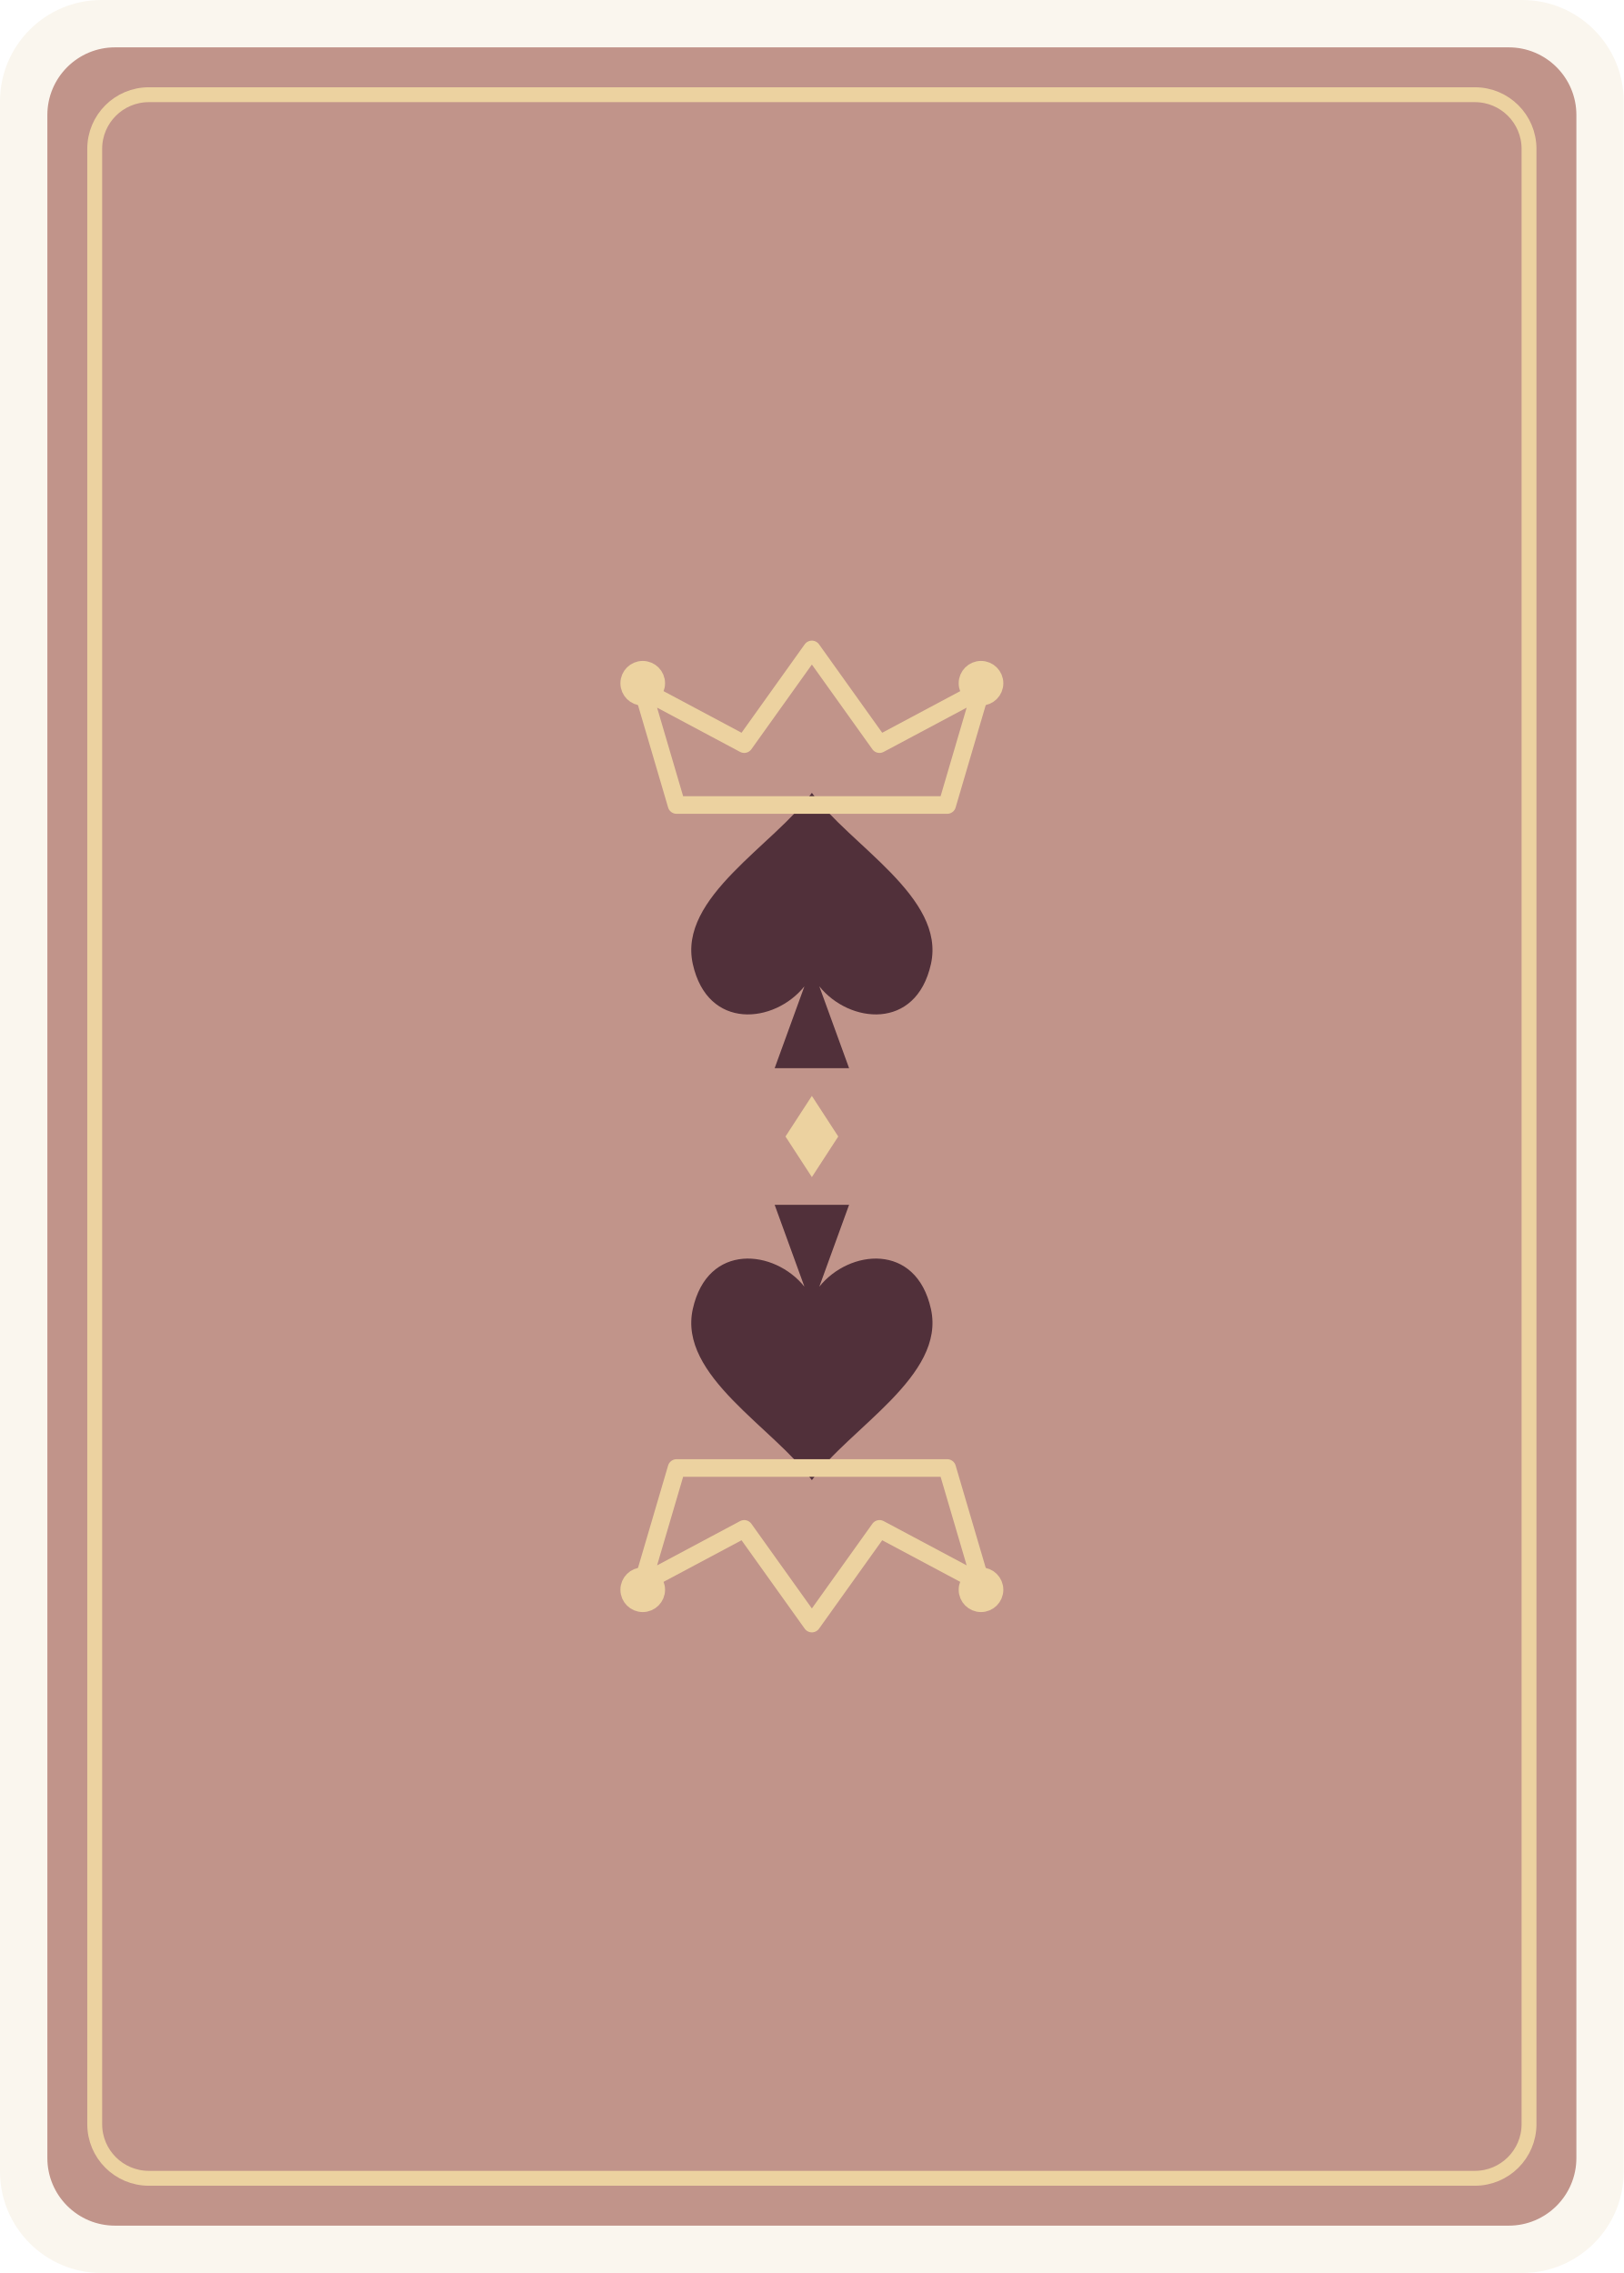
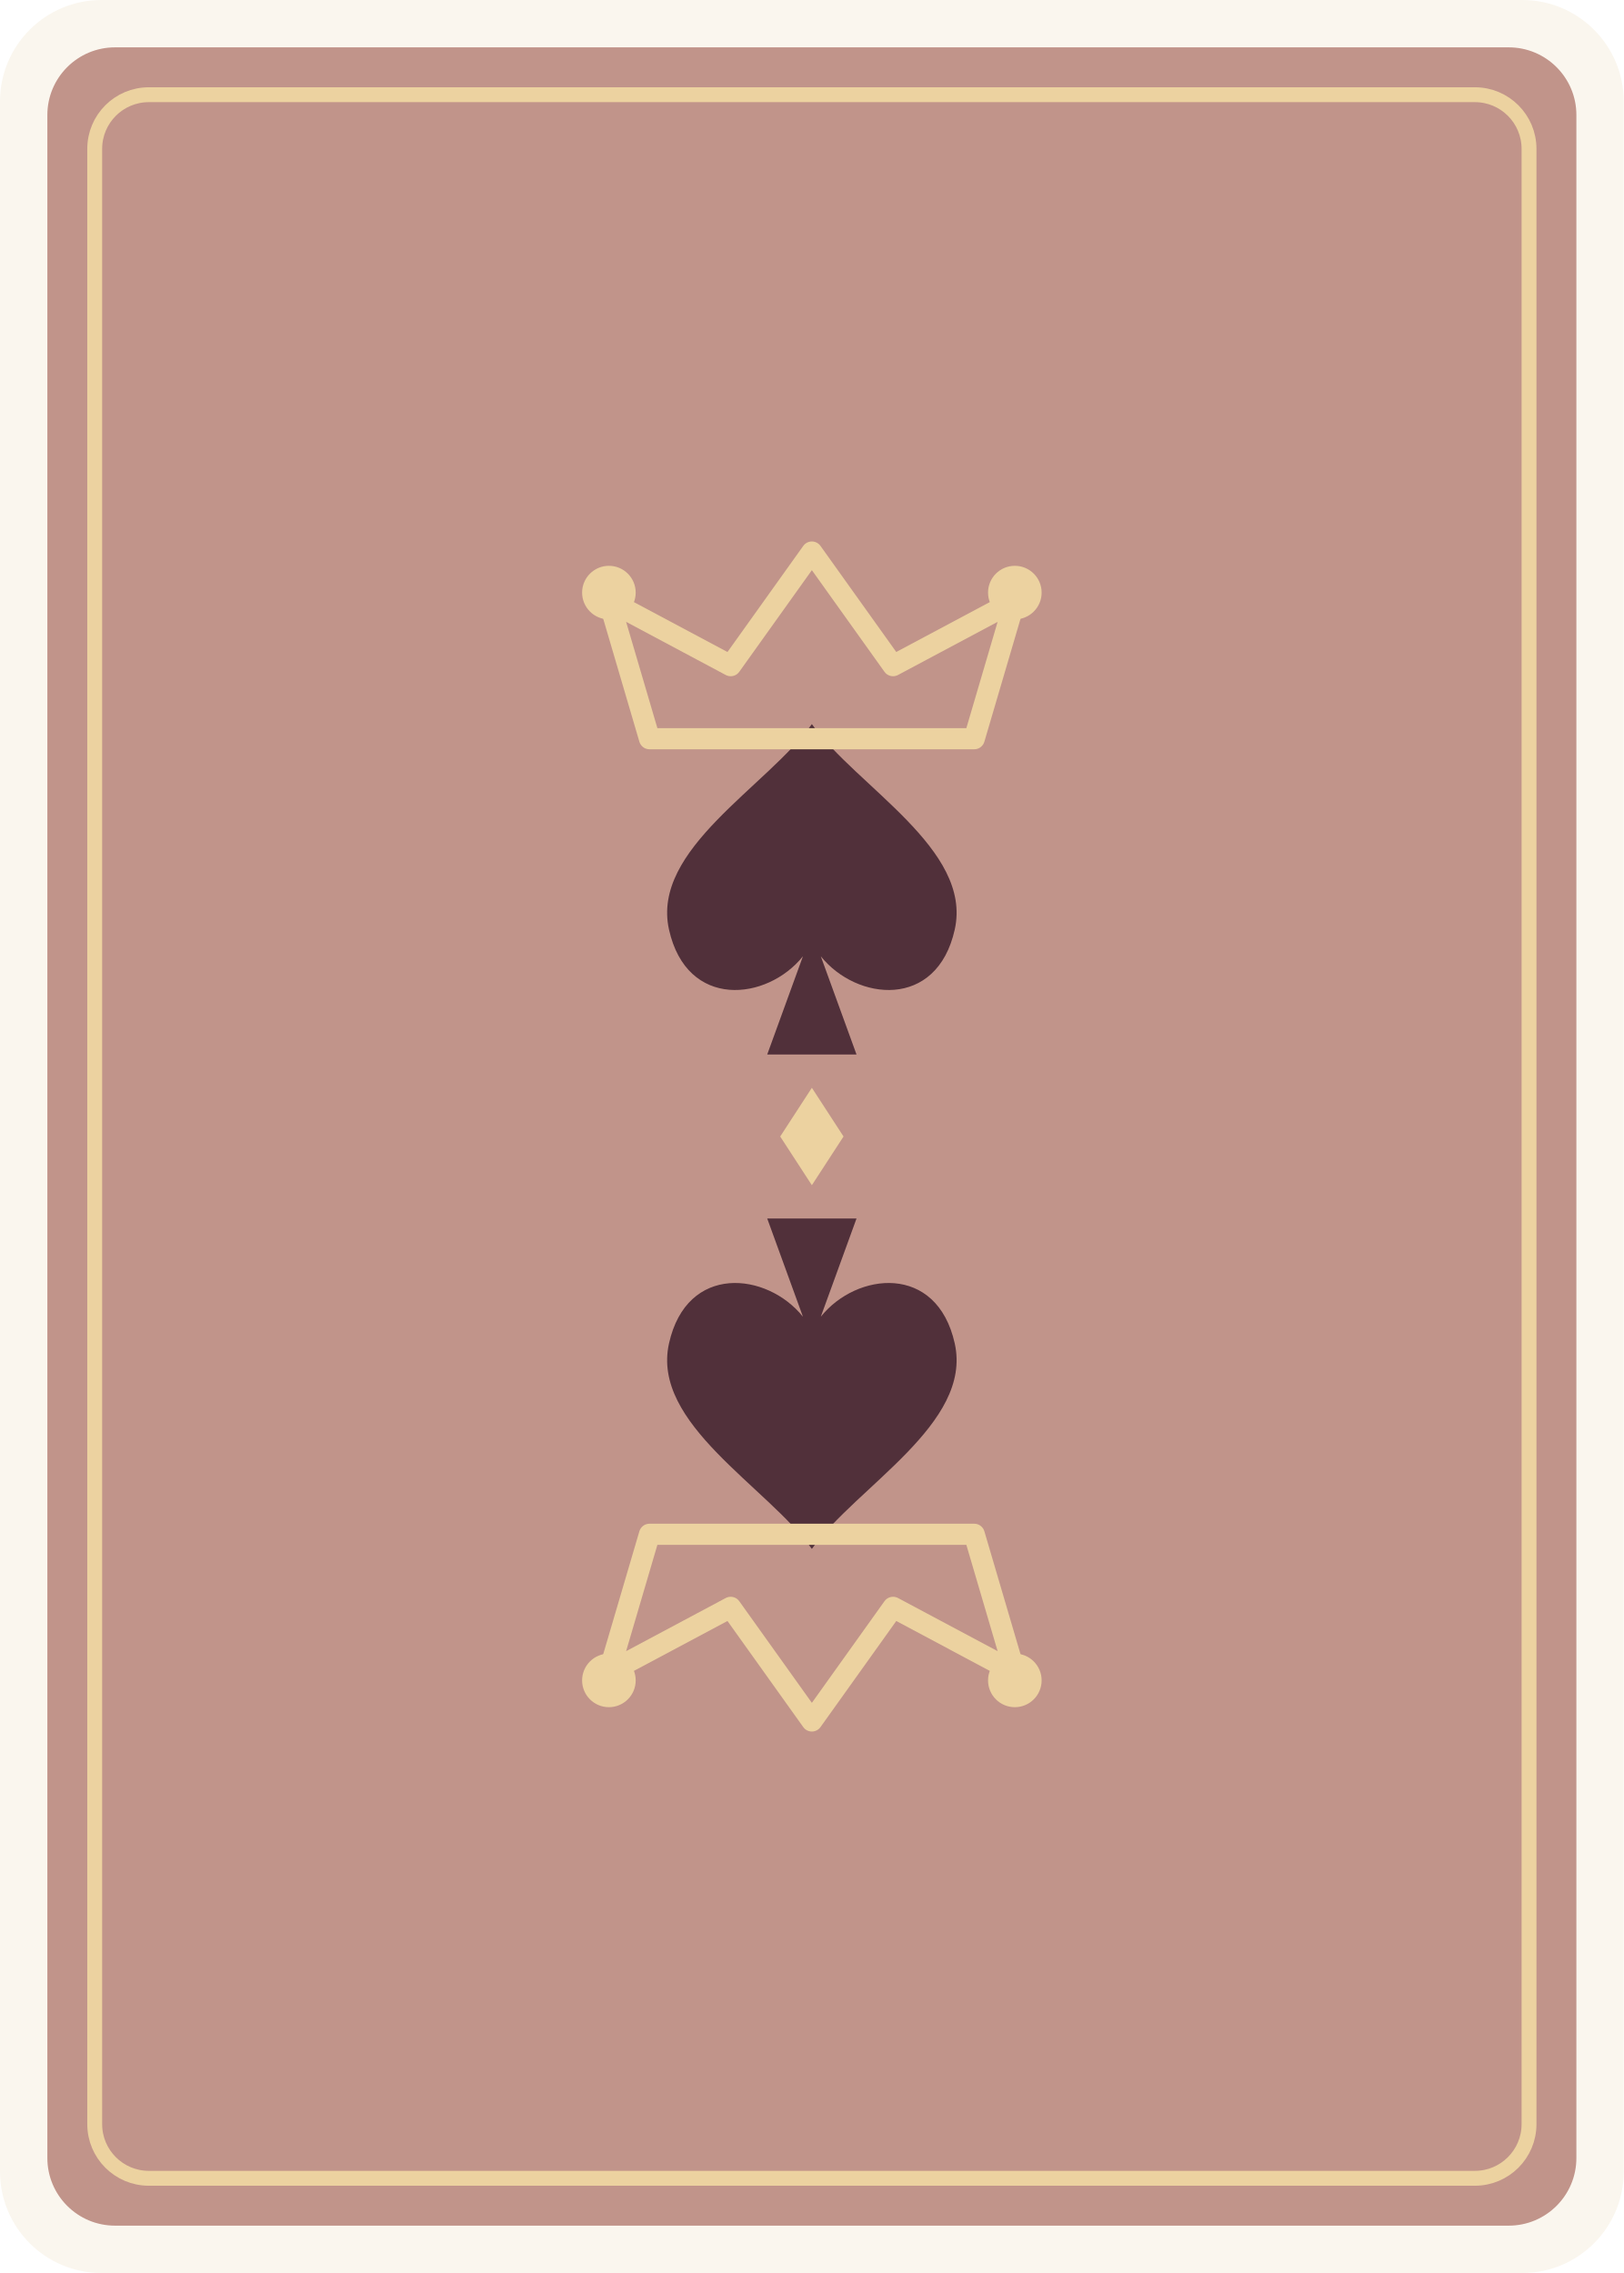
<svg xmlns="http://www.w3.org/2000/svg" width="240" height="336" viewBox="0 0 240 336" role="img" aria-labelledby="title">
  <rect width="240" height="336" rx="15" fill="#FAF6EE" />
  <rect x="7" y="7" width="226" height="322" rx="10" fill="#C1948A" />
  <rect x="14" y="14" width="212" height="308" rx="8" fill="none" stroke="#ECD2A0" stroke-width="2.2" />
-   <g transform="translate(120 168)">
+   <g data-artwork="center" transform="translate(120 168) scale(1.2)">
    <g transform="translate(0 -31) rotate(0) scale(1.1)">
      <path d="M0-18C-5-11-18-4-16 5C-14 14-5 13-1 8L-5 19H5L1 8C5 13 14 14 16 5C18-4 5-11 0-18Z" fill="#51303A" />
    </g>
    <path d="M-25-66-20-49H20L25-66 10-58 0-72-10-58Z" stroke="#ECD2A0" stroke-width="2.6" fill="none" stroke-linecap="round" stroke-linejoin="round" />
    <circle cx="-25" cy="-67" r="2" fill="#ECD2A0" stroke="#ECD2A0" stroke-width="2.6" />
    <circle cx="25" cy="-67" r="2" fill="#ECD2A0" stroke="#ECD2A0" stroke-width="2.6" />
    <g transform="rotate(180)">
      <g transform="translate(0 -31) rotate(0) scale(1.1)">
        <path d="M0-18C-5-11-18-4-16 5C-14 14-5 13-1 8L-5 19H5L1 8C5 13 14 14 16 5C18-4 5-11 0-18Z" fill="#51303A" />
      </g>
      <path d="M-25-66-20-49H20L25-66 10-58 0-72-10-58Z" stroke="#ECD2A0" stroke-width="2.6" fill="none" stroke-linecap="round" stroke-linejoin="round" />
      <circle cx="-25" cy="-67" r="2" fill="#ECD2A0" stroke="#ECD2A0" stroke-width="2.6" />
      <circle cx="25" cy="-67" r="2" fill="#ECD2A0" stroke="#ECD2A0" stroke-width="2.6" />
    </g>
    <g transform="translate(0 0)">
      <path d="M0 -6 3.9 0 0 6 -3.9 0Z" fill="#ECD2A0" />
    </g>
  </g>
</svg>
